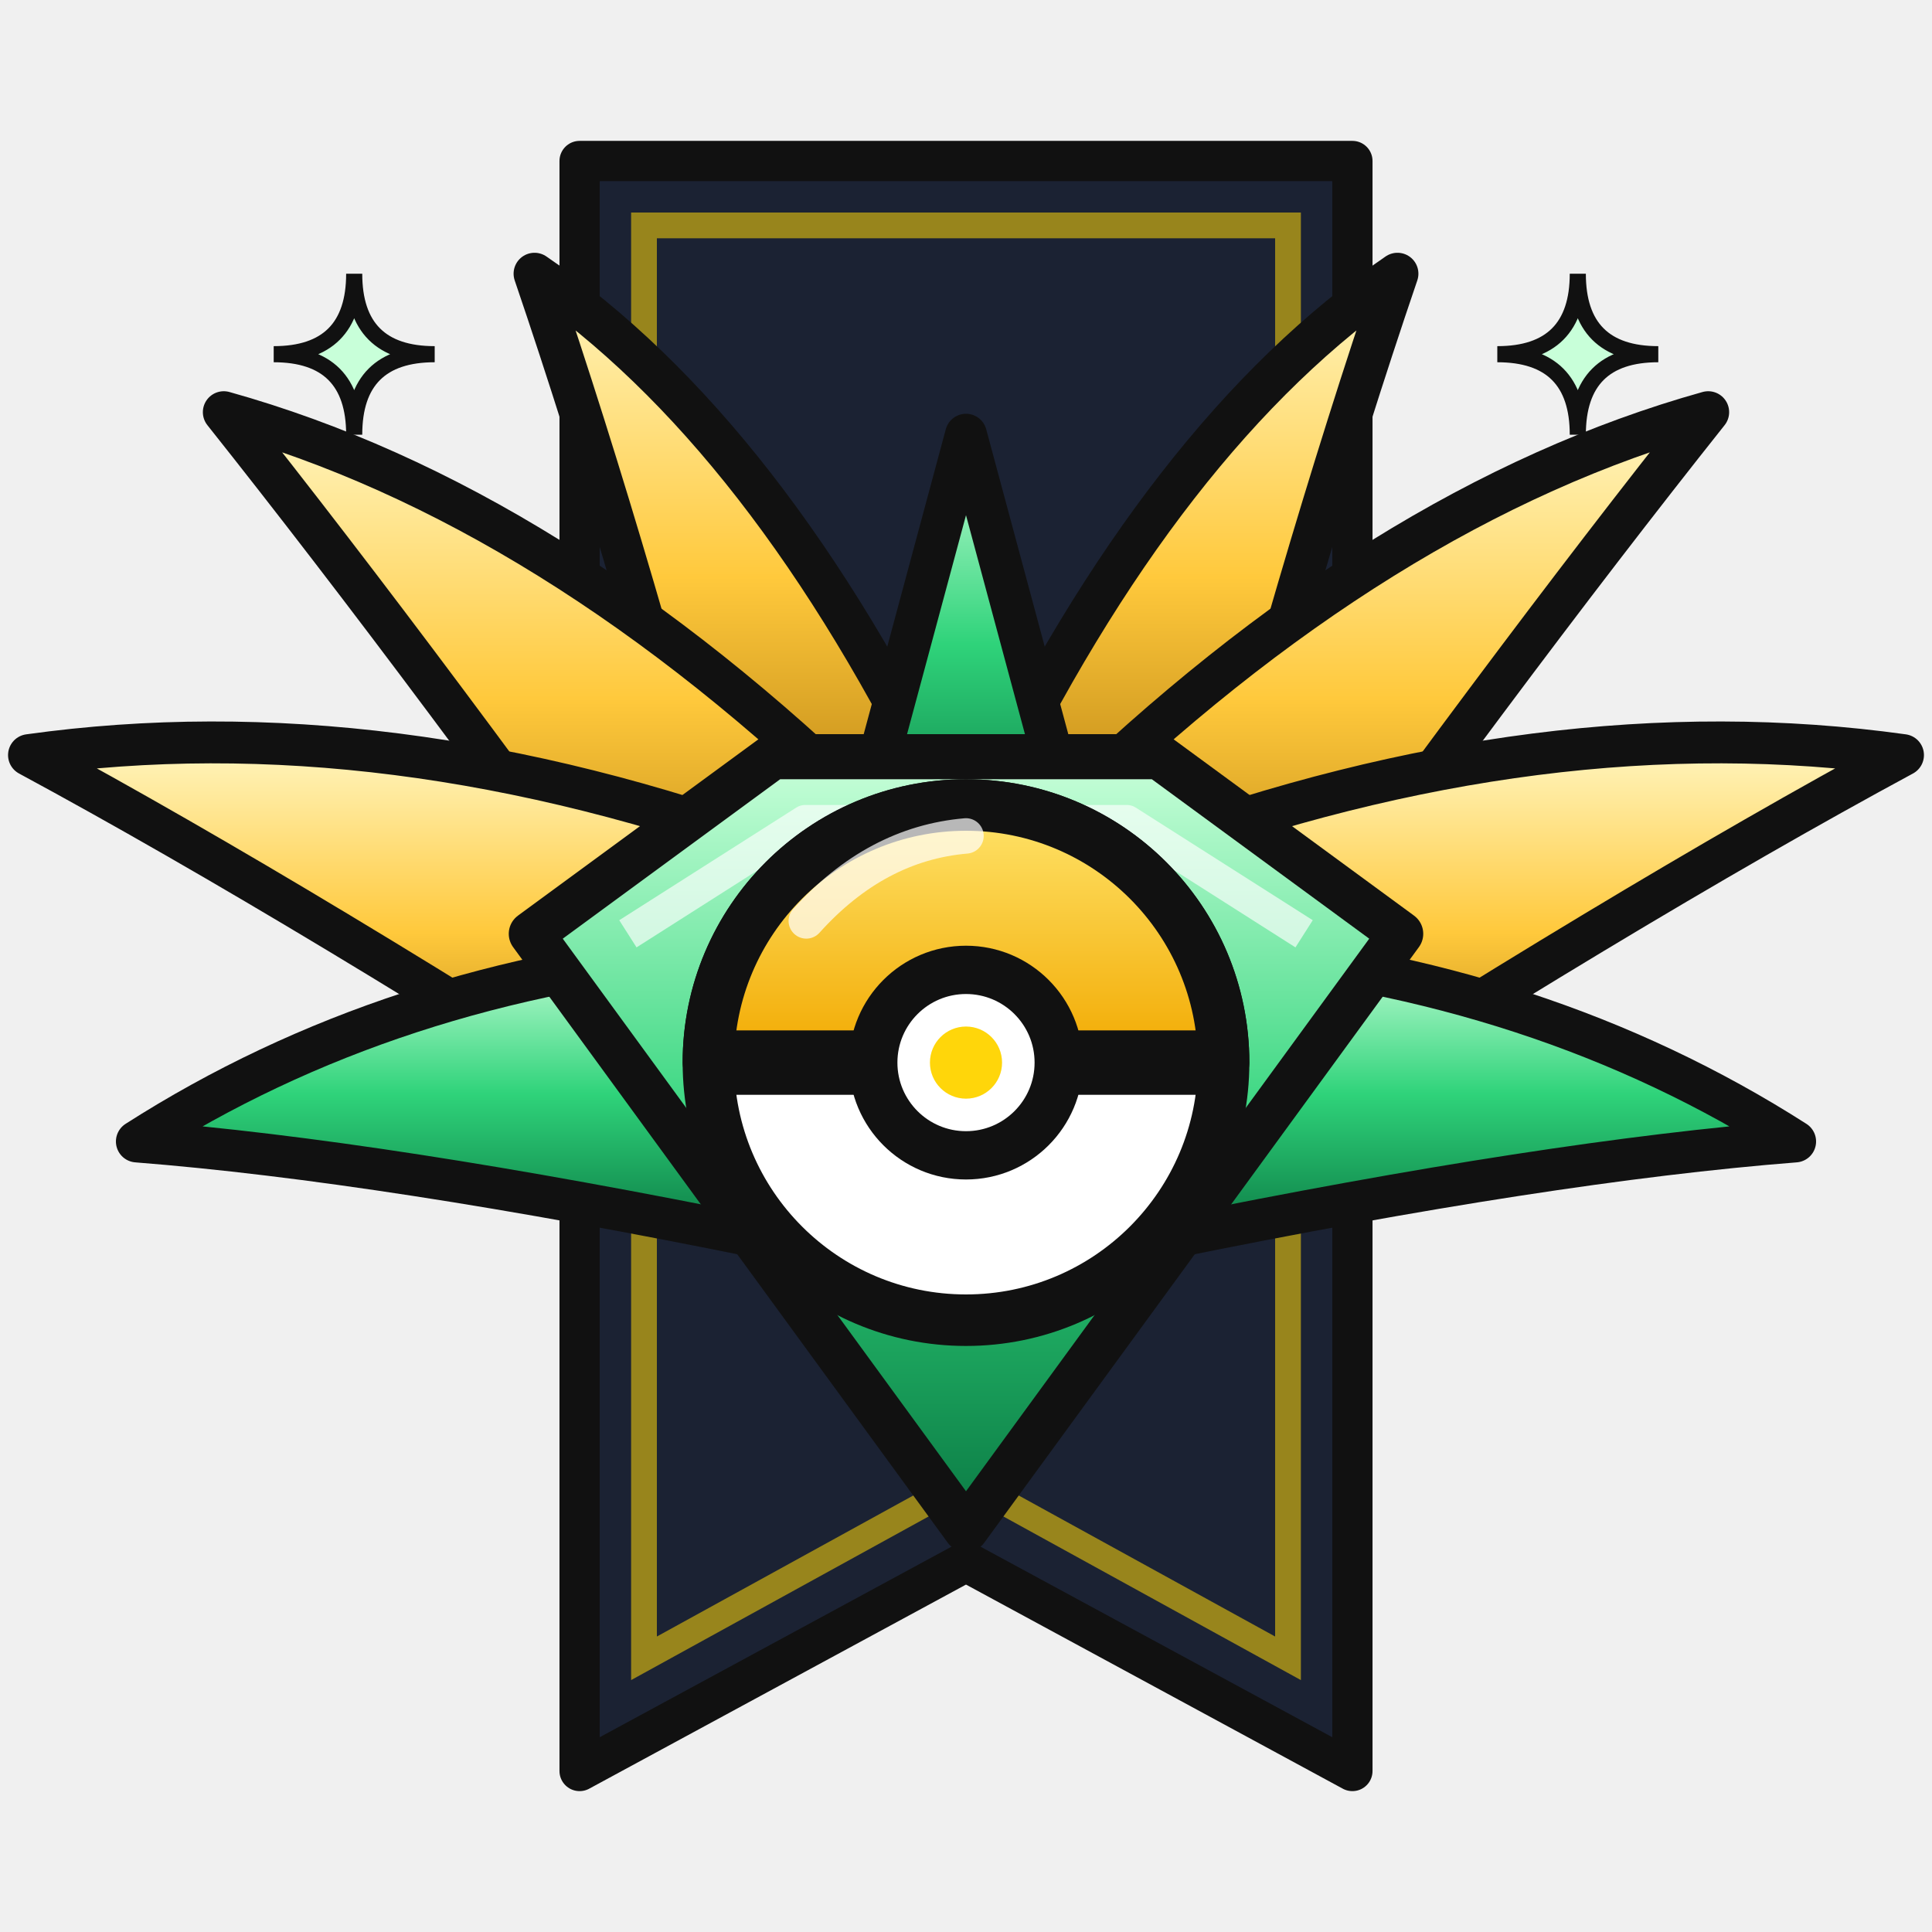
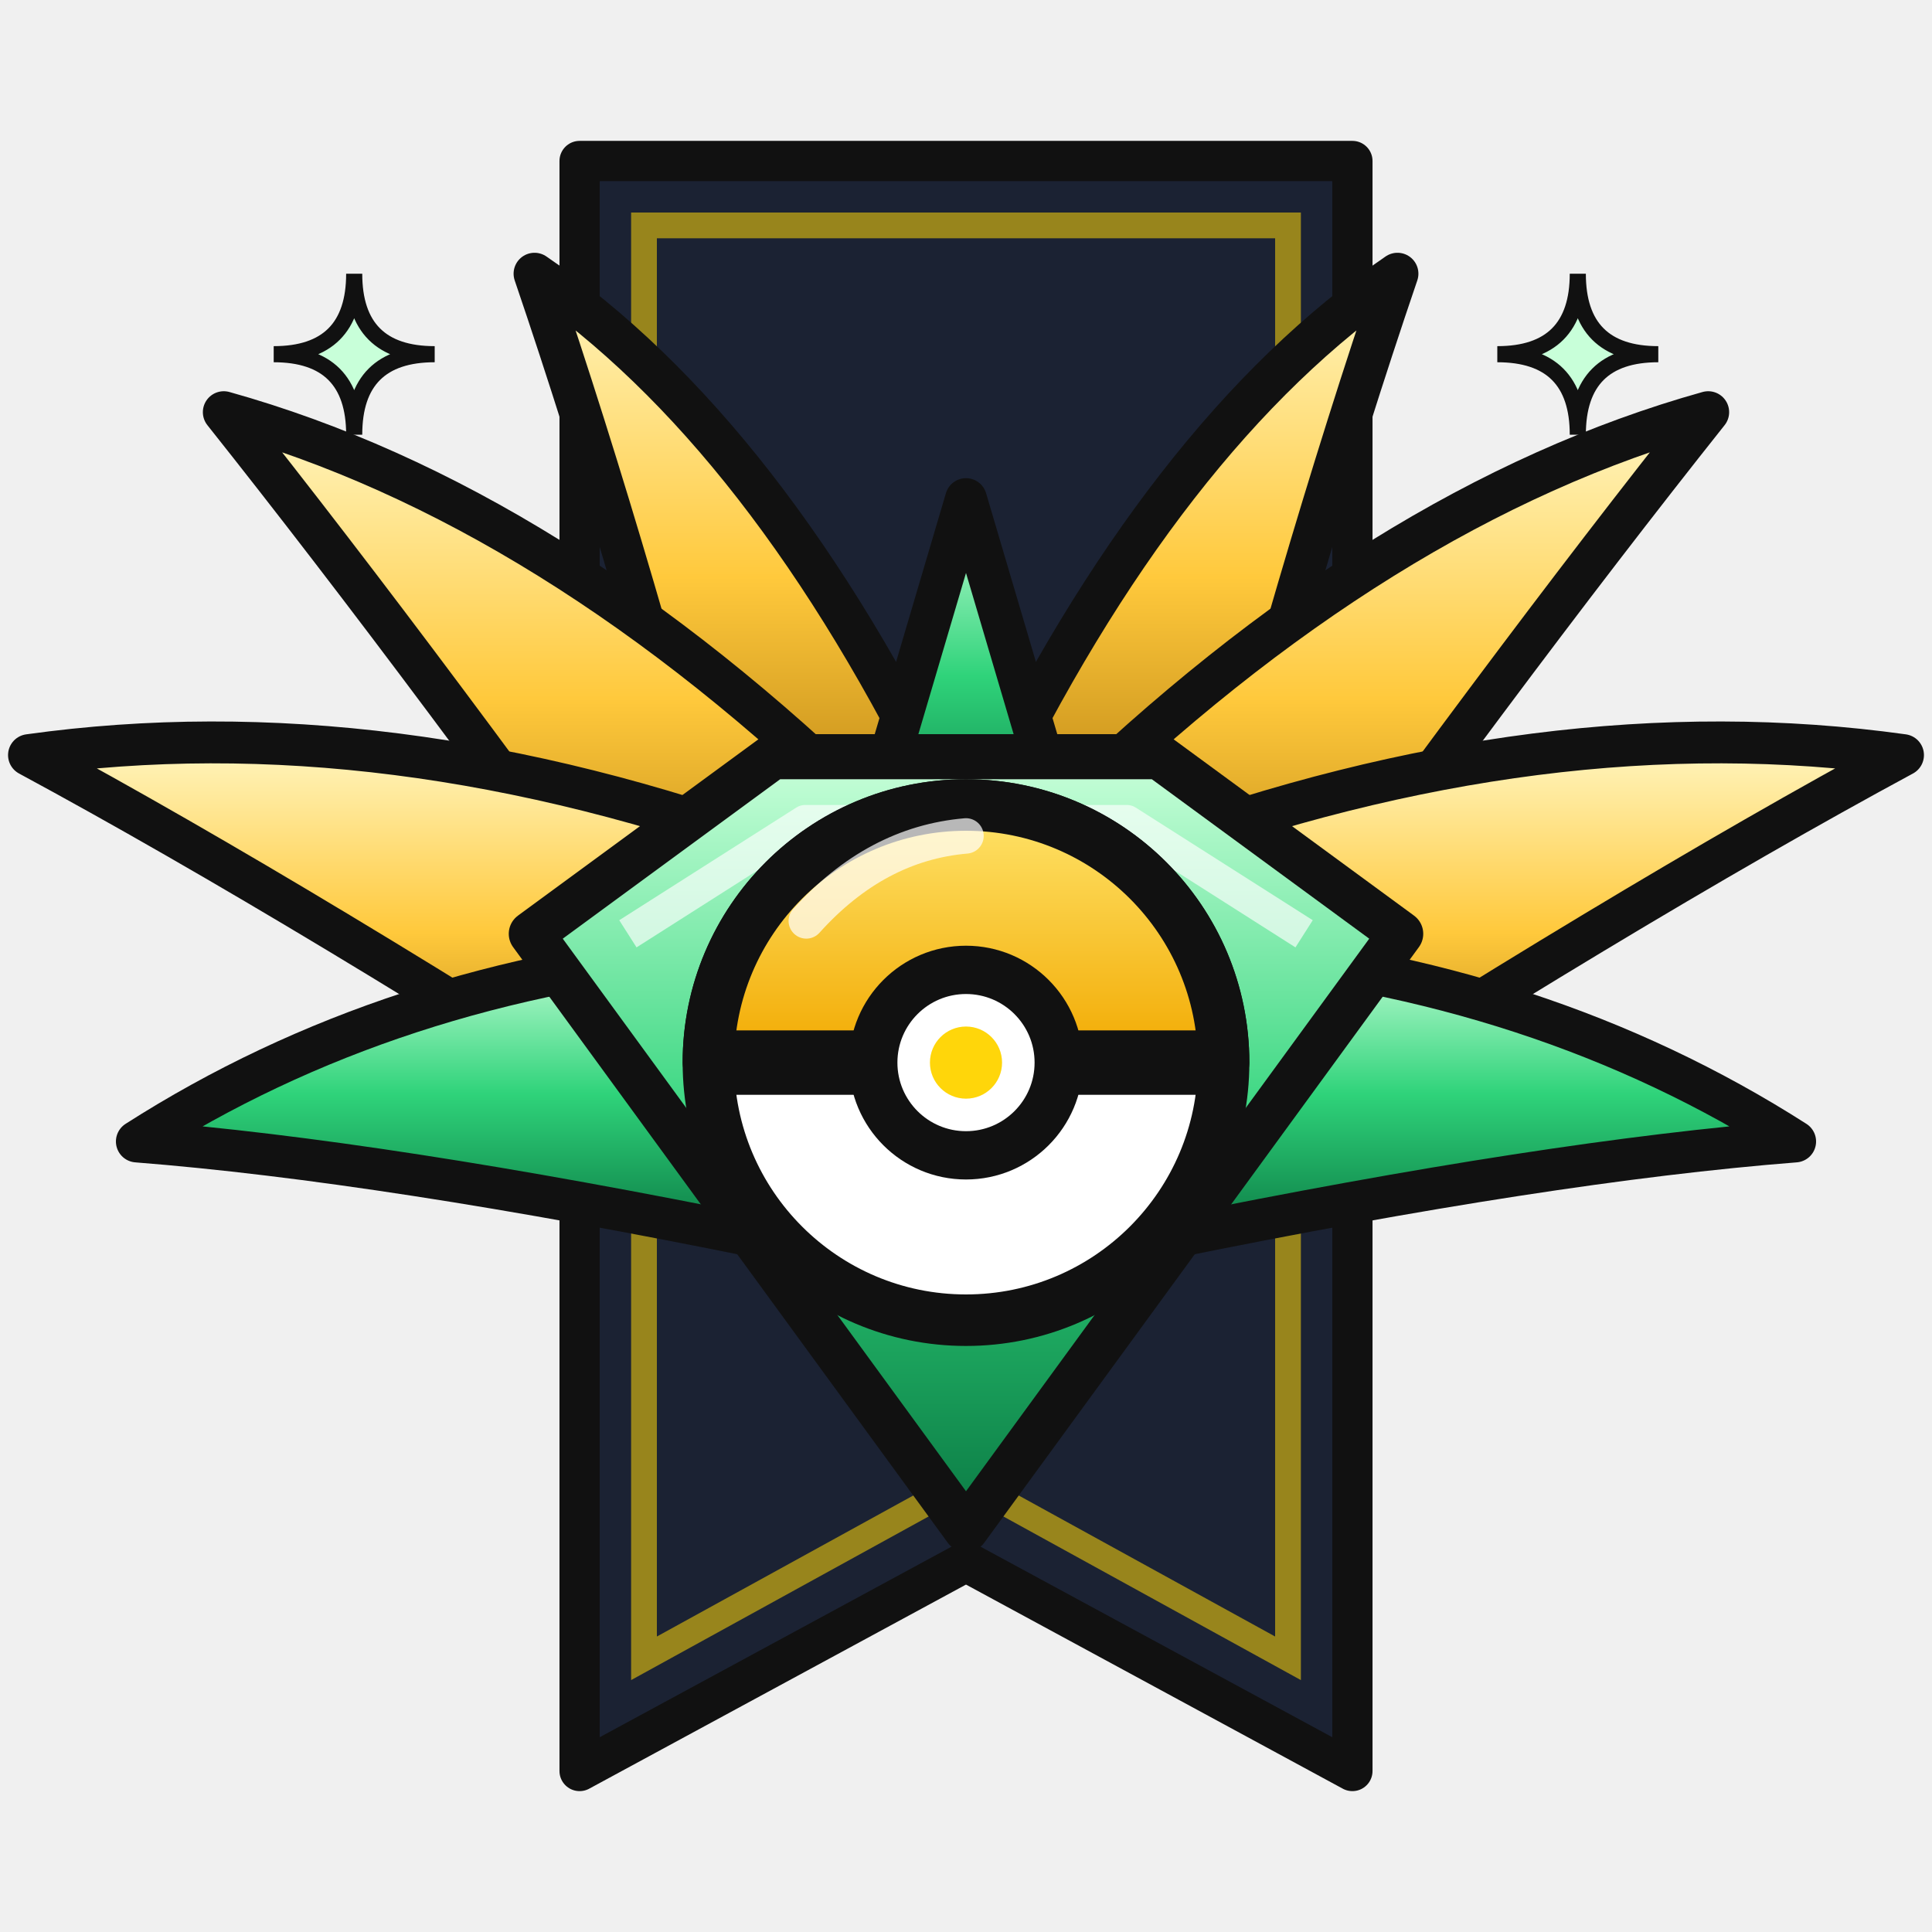
<svg xmlns="http://www.w3.org/2000/svg" viewBox="0 0 120 120" width="120" height="120">
  <defs>
    <linearGradient id="m4" x1="0" y1="0" x2="0" y2="1">
      <stop offset="0" stop-color="#FFF6C2" />
      <stop offset="0.45" stop-color="#FFC93C" />
      <stop offset="1" stop-color="#9C6500" />
    </linearGradient>
    <linearGradient id="i4" x1="0" y1="0" x2="0" y2="1">
      <stop offset="0" stop-color="#C8FFD9" />
      <stop offset="0.5" stop-color="#2FD37A" />
      <stop offset="1" stop-color="#0B7A44" />
    </linearGradient>
    <linearGradient id="t4" x1="0" y1="0" x2="0" y2="1">
      <stop offset="0" stop-color="#FFE46B" />
      <stop offset="1" stop-color="#F2A900" />
    </linearGradient>
  </defs>
  <path d="M36 10 H84 V110 L60 97 L36 110 Z" fill="#1B2233" stroke="#111111" stroke-width="2.5" stroke-linejoin="round" />
  <path d="M40 14 H80 V103 L60 92 L40 103 Z" fill="none" stroke="#FFD60A" stroke-opacity="0.55" stroke-width="1.6" />
  <path d="M58.8 49.9 Q47.7 26.9 33.2 17.0 Q39.4 35.2 45.5 58.9 Z" fill="url(#m4)" stroke="#111111" stroke-width="2.6" stroke-linejoin="round" />
  <path d="M61.2 49.9 Q72.3 26.9 86.8 17.0 Q80.6 35.2 74.5 58.9 Z" fill="url(#m4)" stroke="#111111" stroke-width="2.6" stroke-linejoin="round" />
  <path d="M54.0 50.5 Q34.3 31.3 13.9 25.6 Q26.7 41.7 43.4 65.1 Z" fill="url(#m4)" stroke="#111111" stroke-width="2.6" stroke-linejoin="round" />
  <path d="M66.0 50.5 Q85.7 31.3 106.1 25.6 Q93.3 41.7 76.6 65.1 Z" fill="url(#m4)" stroke="#111111" stroke-width="2.6" stroke-linejoin="round" />
  <path d="M48.8 52.9 Q24.0 43.8 1.8 46.9 Q19.2 56.3 44.0 72.3 Z" fill="url(#m4)" stroke="#111111" stroke-width="2.6" stroke-linejoin="round" />
  <path d="M71.2 52.9 Q96.0 43.8 118.2 46.9 Q100.8 56.3 76.0 72.3 Z" fill="url(#m4)" stroke="#111111" stroke-width="2.6" stroke-linejoin="round" />
  <path d="M44.9 59.0 Q24.3 60.8 8.5 70.9 Q23.8 72.1 47.4 76.9 Z" fill="url(#i4)" stroke="#111111" stroke-width="2.6" stroke-linejoin="round" />
  <path d="M75.1 59.0 Q95.7 60.8 111.5 70.9 Q96.2 72.1 72.6 76.9 Z" fill="url(#i4)" stroke="#111111" stroke-width="2.6" stroke-linejoin="round" />
-   <path d="M53 53 L60 27 L67 53 Z" fill="url(#i4)" stroke="#111111" stroke-width="2.6" stroke-linejoin="round" />
+   <path d="M53.5 53 L60 31 L66.5 53 Z" fill="url(#i4)" stroke="#111111" stroke-width="2.6" stroke-linejoin="round" />
  <path d="M52 78 L60 93 L68 78 Z" fill="url(#i4)" stroke="#111111" stroke-width="2.6" stroke-linejoin="round" />
  <path d="M33 58 L48 47 L72 47 L87 58 L60 95 Z" fill="url(#i4)" stroke="#111111" stroke-width="2.8" stroke-linejoin="round" />
  <path d="M39 58 L50 51 L70 51 L81 58" fill="none" stroke="#FFFFFF" stroke-opacity="0.65" stroke-width="2" stroke-linejoin="round" />
  <g>
    <circle cx="60" cy="66" r="16" fill="#FFFFFF" stroke="#111111" stroke-width="3.2" />
    <path d="M44 66 A16 16 0 0 1 76 66 Z" fill="url(#t4)" stroke="#111111" stroke-width="3.2" stroke-linejoin="round" />
    <path d="M45 66 H75" stroke="#111111" stroke-width="4" />
    <circle cx="60" cy="66" r="5.76" fill="#FFFFFF" stroke="#111111" stroke-width="3" />
    <circle cx="60" cy="66" r="2.24" fill="#FFD60A" />
    <path d="M50.08 57.2 Q54.4 52.4 60 51.92" fill="none" stroke="#FFFFFF" stroke-opacity="0.7" stroke-width="2.2" stroke-linecap="round" />
  </g>
  <path d="M22 17 Q22 22 27 22 Q22 22 22 27 Q22 22 17 22 Q22 22 22 17 Z" fill="#C8FFD9" stroke="#111111" stroke-width="1" />
  <path d="M98 17 Q98 22 103 22 Q98 22 98 27 Q98 22 93 22 Q98 22 98 17 Z" fill="#C8FFD9" stroke="#111111" stroke-width="1" />
</svg>
